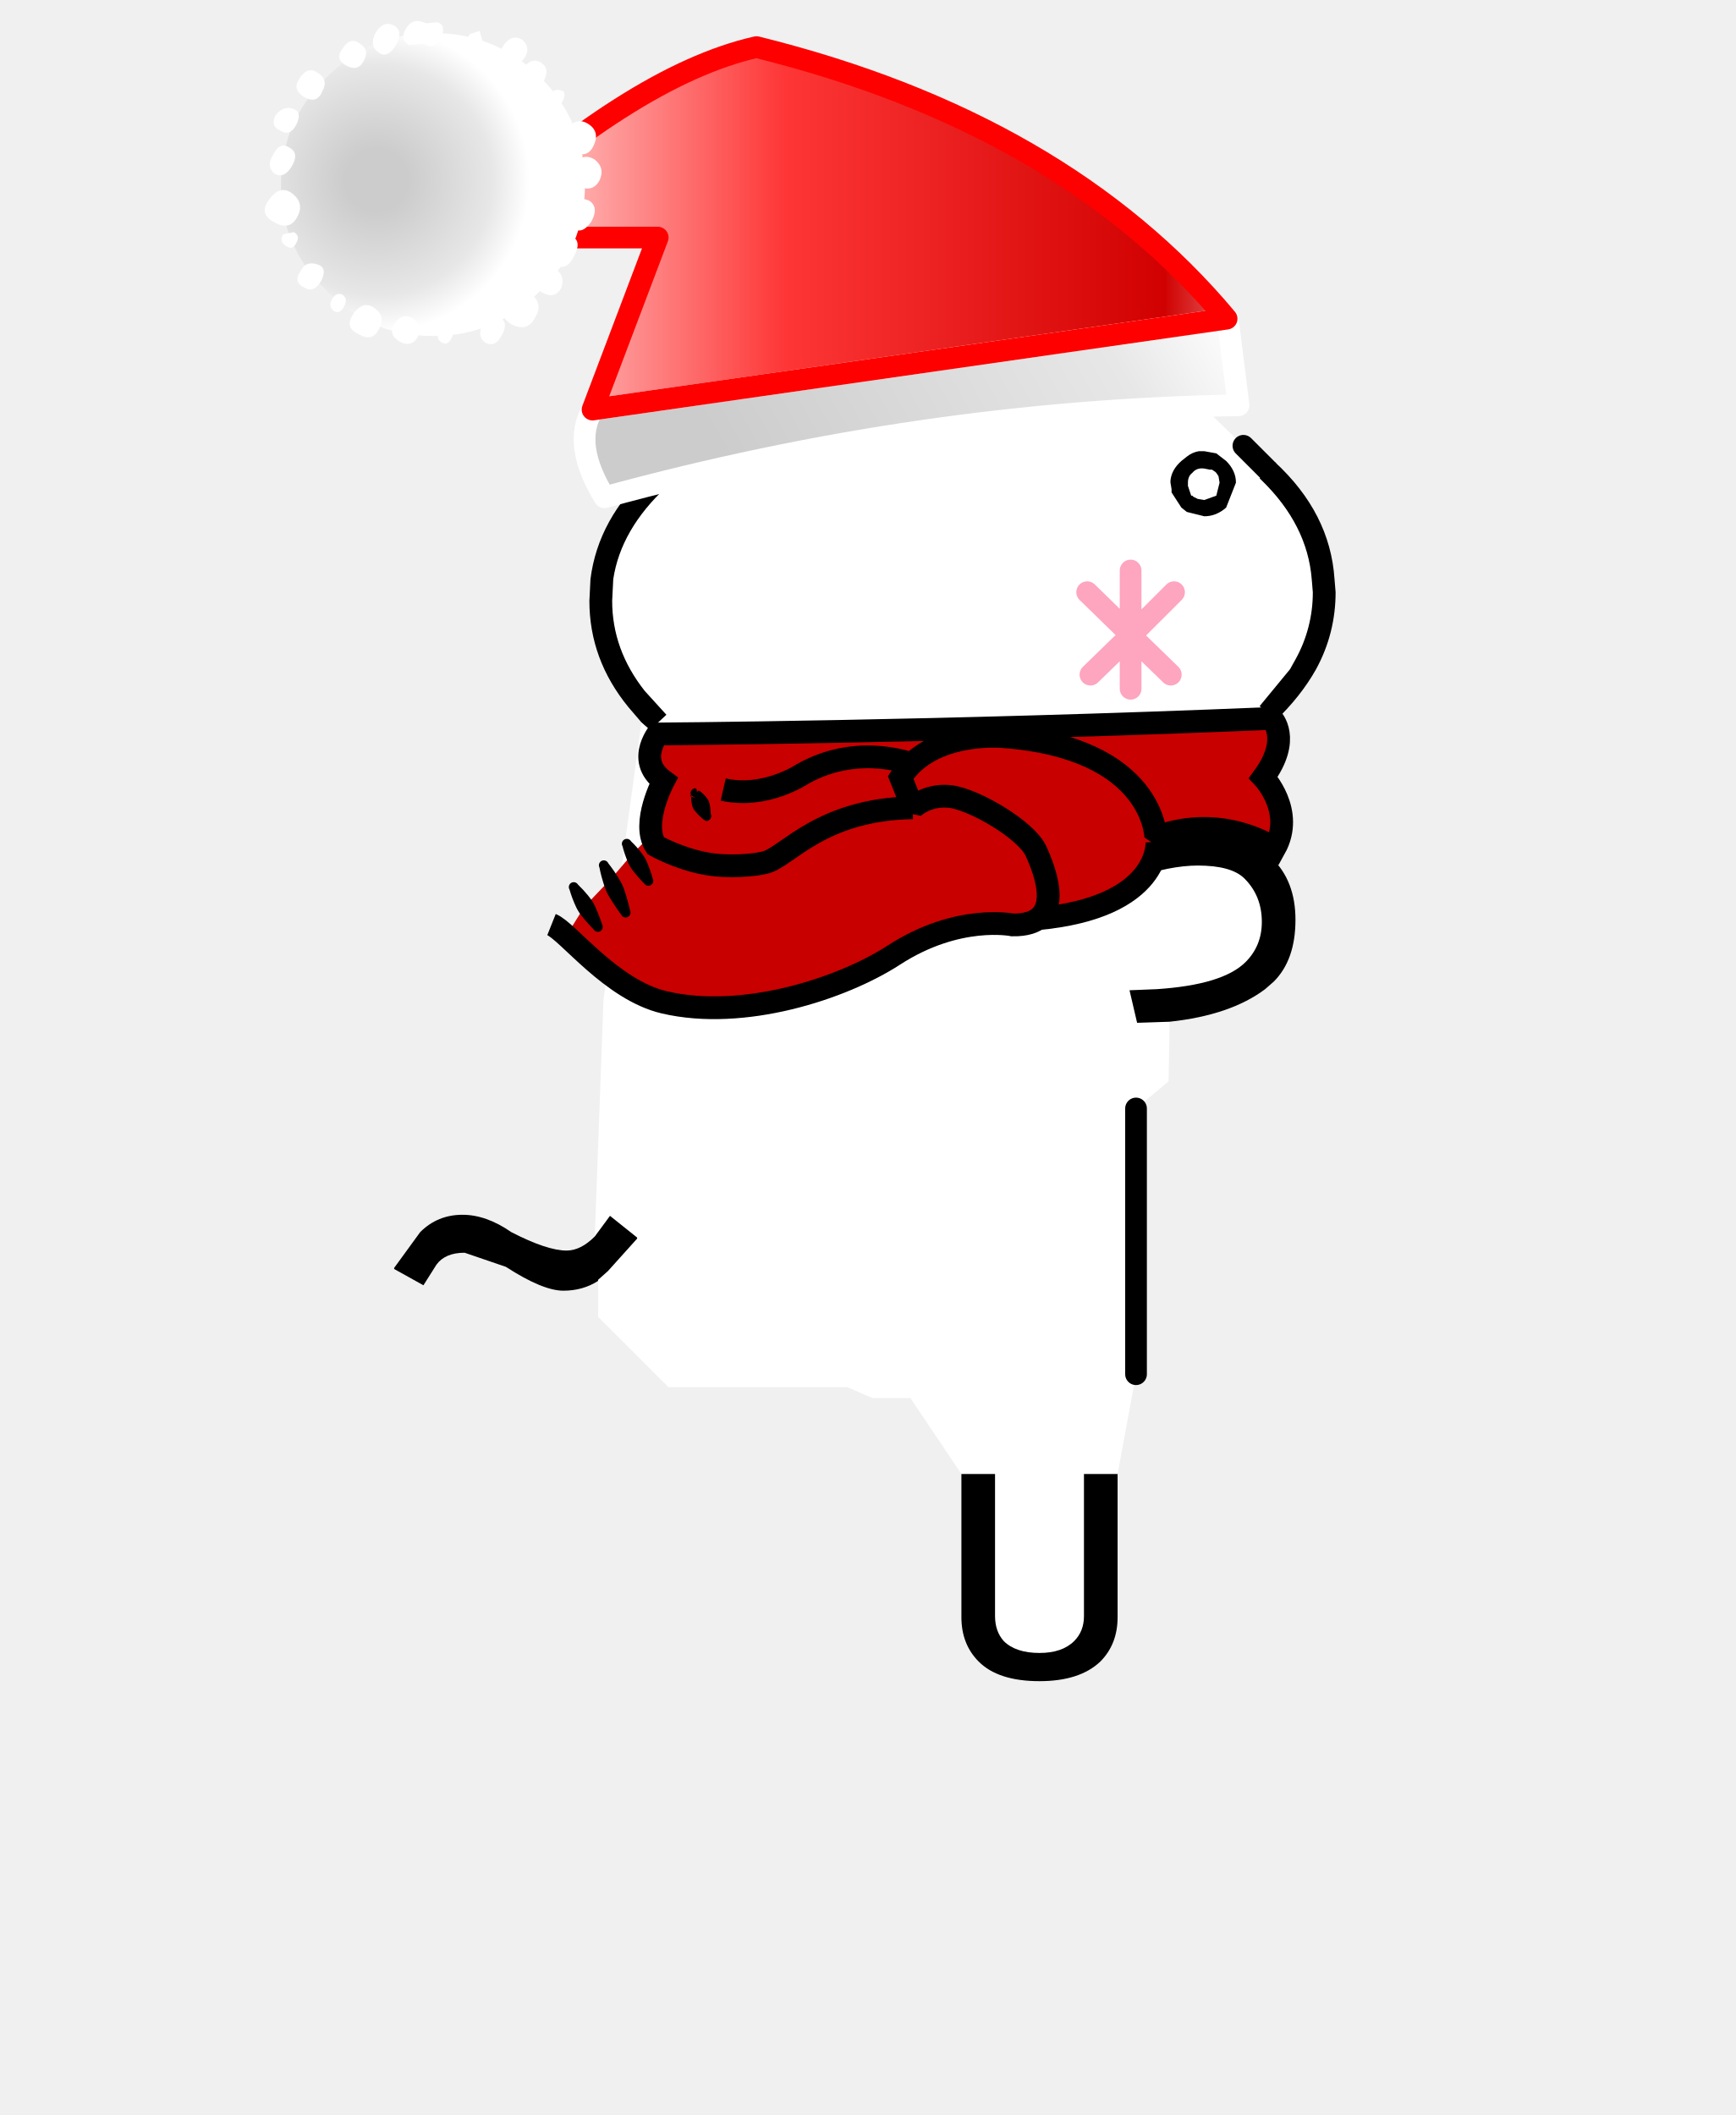
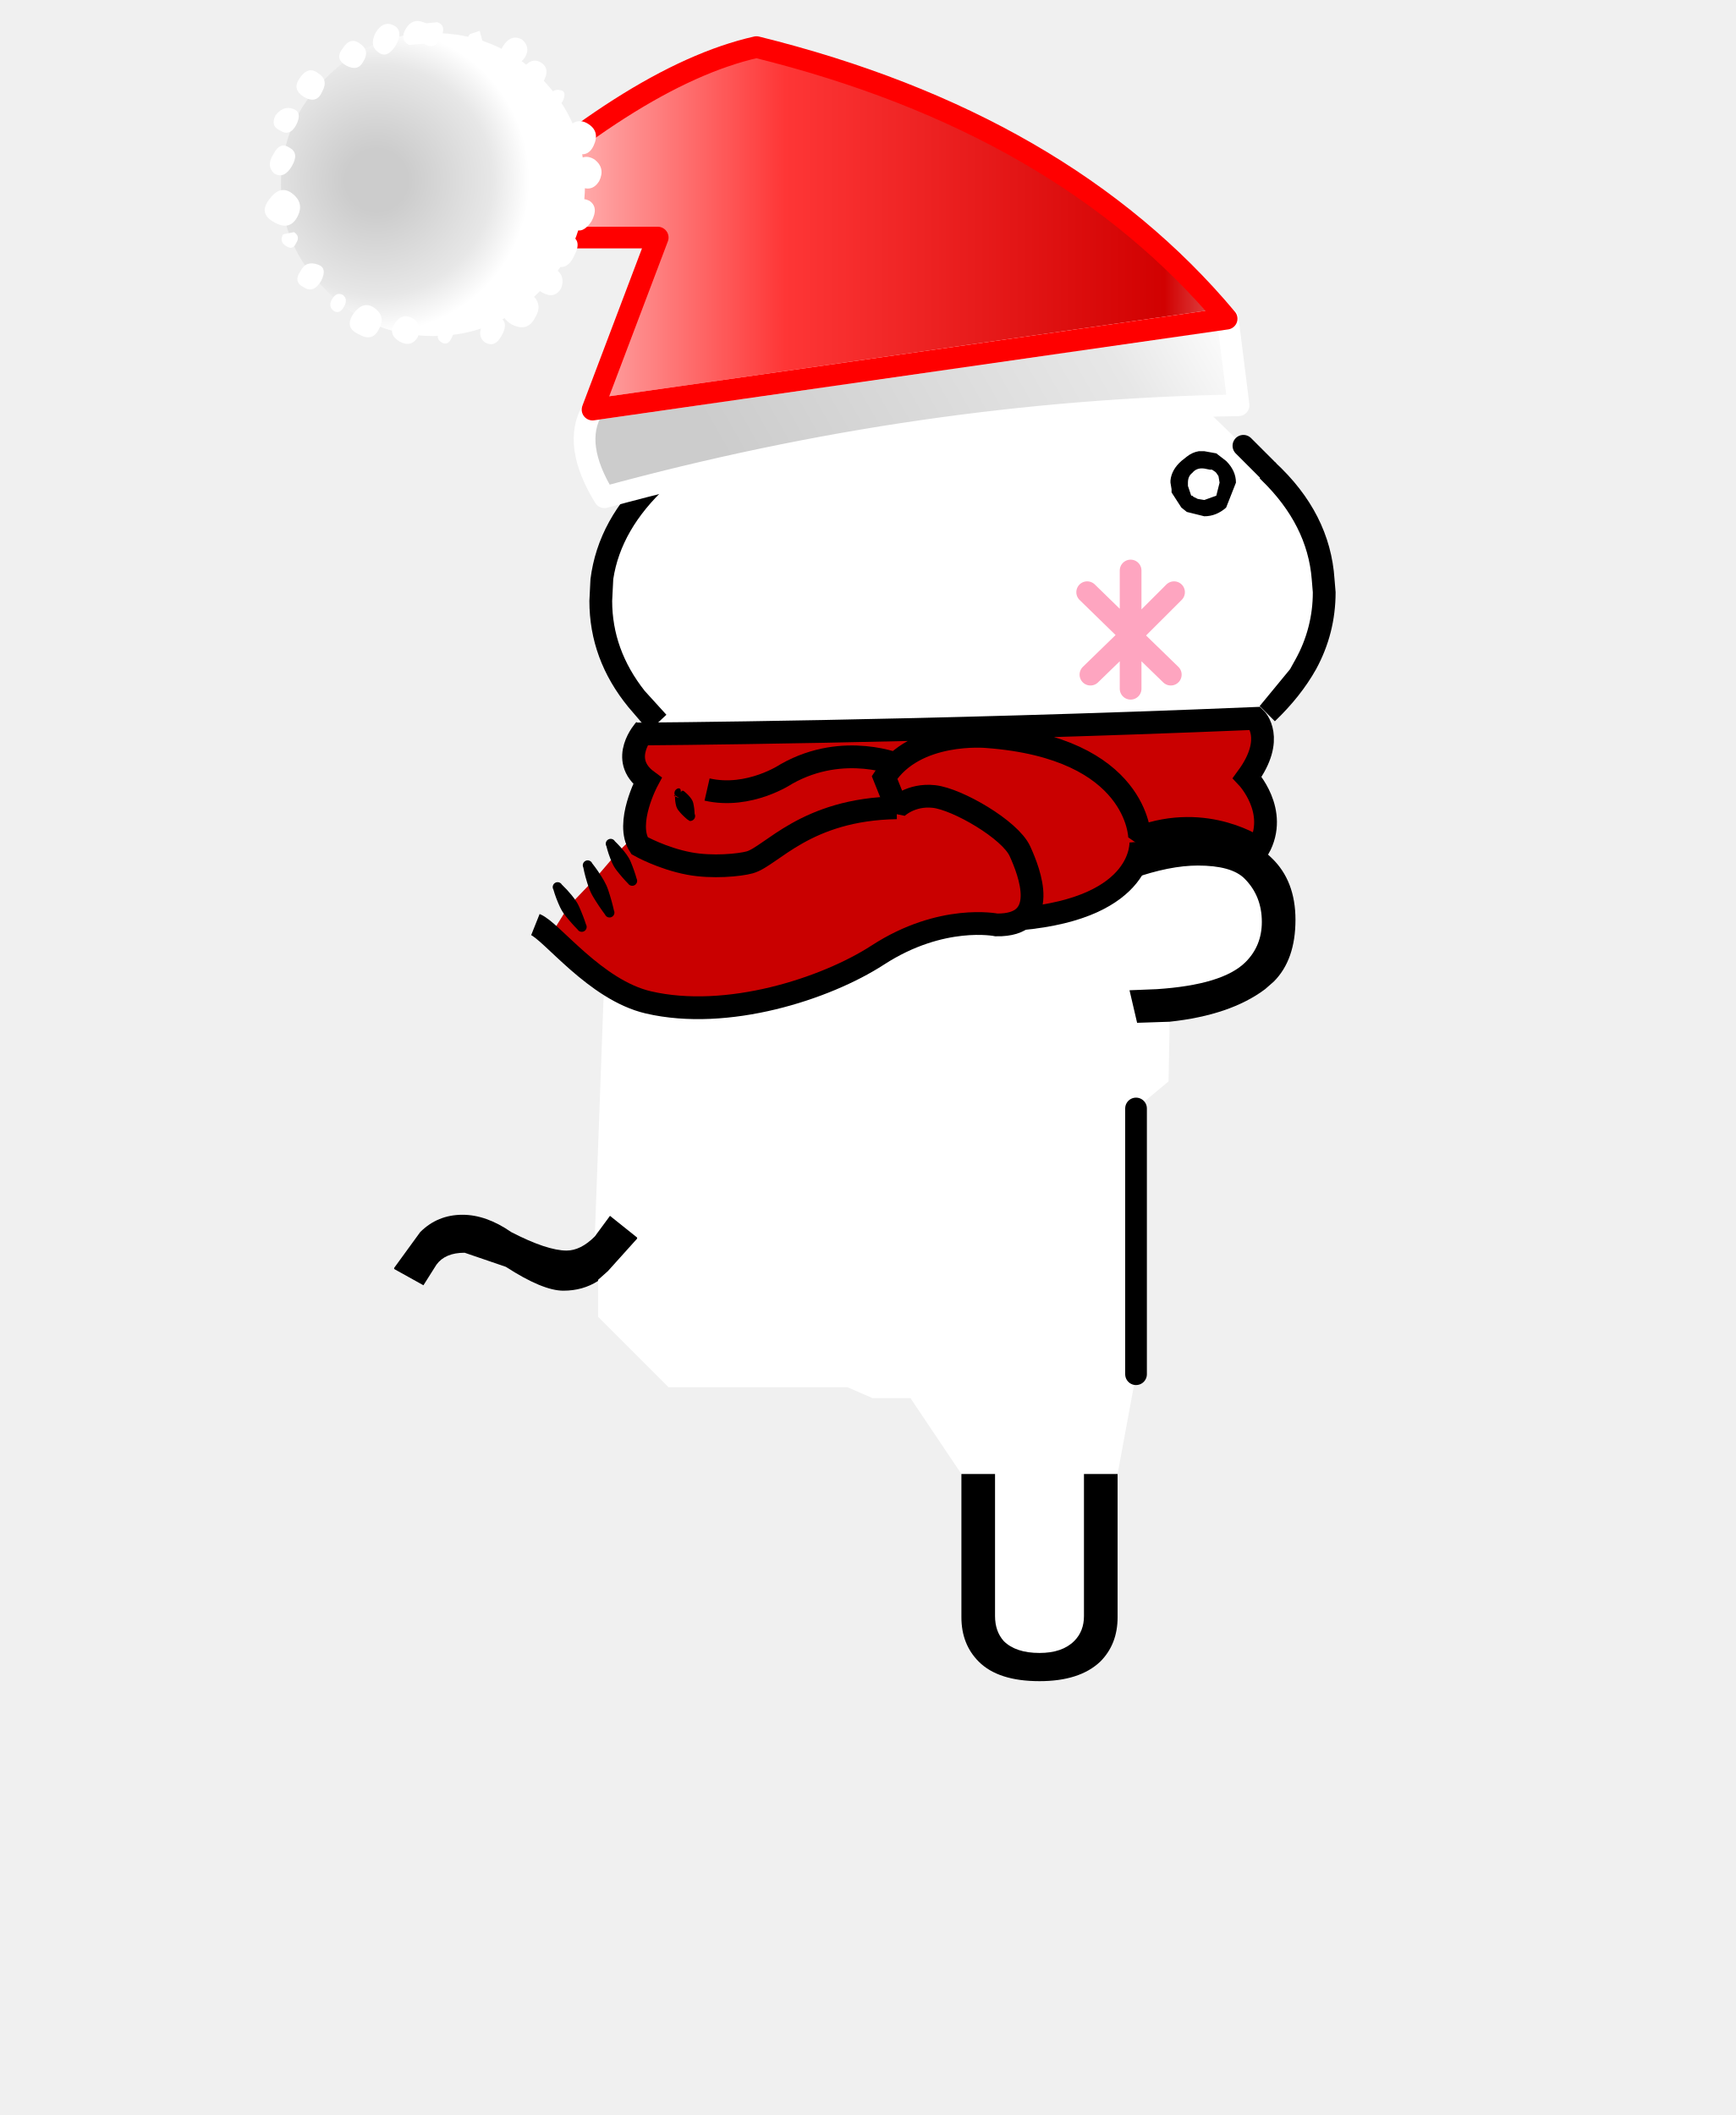
<svg xmlns="http://www.w3.org/2000/svg" xmlns:xlink="http://www.w3.org/1999/xlink" height="195" width="160" version="1.1" id="svg20">
  <defs id="defs10">
    <linearGradient gradientTransform="matrix(-.0157 -.0091 .0025 -.0044 -107.85 7.65)" gradientUnits="userSpaceOnUse" id="a" spreadMethod="pad" x1="-819.2" x2="819.2">
      <stop offset=".204" stop-color="#ccc" id="stop1" />
      <stop offset=".804" stop-color="#e7e7e7" id="stop2" />
      <stop offset="1" stop-color="#fff" id="stop3" />
    </linearGradient>
    <linearGradient gradientTransform="matrix(.0283 0 0 .0102 -104.45 -.65)" gradientUnits="userSpaceOnUse" id="b" spreadMethod="pad" x1="-819.2" x2="819.2">
      <stop offset=".004" stop-color="#fff" id="stop4" />
      <stop offset=".18" stop-color="#d10101" id="stop5" />
      <stop offset=".557" stop-color="#fe3636" id="stop6" />
      <stop offset=".906" stop-color="#fff" id="stop7" />
    </linearGradient>
    <linearGradient xlink:href="#a" id="d" gradientUnits="userSpaceOnUse" gradientTransform="matrix(-.0157 -.0091 .0025 -.0044 -107.85 7.65)" x1="-819.2" x2="819.2" spreadMethod="pad" />
    <linearGradient xlink:href="#b" id="e" gradientUnits="userSpaceOnUse" gradientTransform="matrix(.0283 0 0 .0102 -104.45 -.65)" x1="-819.2" x2="819.2" spreadMethod="pad" />
    <radialGradient cx="0" cy="0" gradientTransform="translate(2.6 -.2) scale(.0086)" gradientUnits="userSpaceOnUse" id="c" r="819.2" spreadMethod="pad">
      <stop offset=".204" stop-color="#ccc" id="stop8" />
      <stop offset=".757" stop-color="#e7e7e7" id="stop9" />
      <stop offset="1" stop-color="#fff" id="stop10" />
    </radialGradient>
    <radialGradient xlink:href="#c" id="f" gradientUnits="userSpaceOnUse" gradientTransform="translate(2.6 -.2) scale(.0086)" cx="0" cy="0" r="819.2" spreadMethod="pad" />
  </defs>
  <path d="m 87.94,35 2.4,1.1 7.7,-17.2 7.8,17.2 2.5,-1.1 6.3,6.1 2.2,2.2 -0.7,0.8 0.2,0.2 c 2.8,2.733 4.334,5.767 4.6,9.1 l 0.1,1.2 c 0,2.2 -0.533,4.267 -1.6,6.2 l -0.5,0.9 -2.8,3.4 0.2,0.2 -0.6,0.6 -6.5,1.8 v 9.4 l -6.5,1.4 -6.3,1.8 1.3,3.2 6.7,-2.5 c 2.267,-0.8 4.267,-1.2 6,-1.2 2.067,0 3.5,0.4 4.3,1.2 1.067,1.067 1.6,2.4 1.6,4 0,1.467 -0.5,2.7 -1.5,3.7 -1.4,1.4 -4.133,2.234 -8.2,2.5 l -2.5,0.1 0.7,3 3,-0.1 -0.1,5.5 -3,2.5 v 24.5 l -1.7,9.2 h -3.1 V 149 c 0,0.934 -0.3,1.701 -0.9,2.301 -0.733,0.733 -1.8,1.1 -3.2,1.1 -1.467,0 -2.567,-0.367 -3.3,-1.1 -0.533,-0.6 -0.8,-1.367 -0.8,-2.3 v -13.1 h -3.1 l -4.7,-7 h -3.5 l -2.3,-1 h -16.5 l -6.5,-6.5 V 118 l 0.9,-0.8 2.7,-3 v -0.1 l -2.5,-2 -1.4,1.9 0.8,-21.8 3.5,-25.6 0.8,0.7 1.5,-1.4 -2,-2.2 c -2,-2.534 -3,-5.301 -3,-8.301 l 0.1,-2 c 0.466,-3.067 2.1,-5.9 4.9,-8.5 l -1.5,-1.5 1,-7.9 1.3,0.6 7.7,-17.2 7.7,17.2 2.5,-1.1 h 7.8" fill="#ffffff" fill-rule="evenodd" id="path10" style="display:inline" />
  <path d="m 108.34,35 -2.5,1.1 -7.8,-17.2 -7.7,17.2 L 87.94,35 95.894,16.137 108.34,35 m -28.2,0 -2.5,1.1 -7.7,-17.2 -7.7,17.2 -1.3,-0.6 -1.1,-0.5 10.1,-22 10.2,22 m -20.2,8.4 1.5,1.5 c -2.8,2.6 -4.434,5.433 -4.9,8.5 l -0.1,2 c 0,3 1,5.767 3,8.3 l 2,2.2 -1.5,1.4 -0.8,-0.7 -1.2,-1.4 c -2.4,-2.933 -3.6,-6.2 -3.6,-9.8 l 0.1,-2 c 0.466,-3.733 2.3,-7.067 5.5,-10 m -5.1,70.6 1.4,-1.9 2.5,2 v 0.1 l -2.7,3 -0.9,0.8 v 0.1 c -0.934,0.6 -2,0.9 -3.2,0.9 -1.267,0 -3.034,-0.733 -5.3,-2.2 l -3.8,-1.3 c -1.2,0 -2.067,0.367 -2.6,1.1 l -1.2,1.9 -2.7,-1.5 v -0.1 l 2.4,-3.3 c 1.066,-1.066 2.366,-1.6 3.9,-1.6 1.466,0 2.966,0.534 4.5,1.6 2.2,1.134 3.9,1.7 5.1,1.7 0.866,0 1.733,-0.433 2.6,-1.3 m 33.8,21.9 h 3.1 V 149 c 0,0.934 0.267,1.701 0.8,2.301 0.733,0.733 1.833,1.1 3.3,1.1 1.4,0 2.467,-0.367 3.2,-1.1 0.6,-0.6 0.9,-1.367 0.9,-2.3 v -13.1 h 3.1 v 13.2 c 0,1.667 -0.533,3.033 -1.6,4.1 -1.266,1.2 -3.133,1.8 -5.6,1.8 -2.533,0 -4.4,-0.6 -5.6,-1.8 -1.067,-1.067 -1.6,-2.433 -1.6,-4.1 v -13.2 m 19.2,-41.7 -3,0.1 -0.7,-3 2.5,-0.1 c 4.067,-0.267 6.8,-1.1 8.2,-2.5 1,-1 1.5,-2.234 1.5,-3.7 0,-1.6 -0.533,-2.934 -1.6,-4 -0.8,-0.8 -2.233,-1.2 -4.3,-1.2 -1.733,0 -3.733,0.4 -6,1.2 l -6.7,2.5 -1.3,-3.2 6.3,-1.8 6.5,-1.4 1.5,-0.1 c 2.934,0 5.1,0.7 6.5,2.1 1.467,1.4 2.2,3.3 2.2,5.7 0,2.466 -0.666,4.366 -2,5.7 l -0.8,0.7 c -2.133,1.6 -5.066,2.6 -8.8,3 m 8.5,-28.9 -0.2,-0.2 2.8,-3.4 0.5,-0.9 c 1.057,-1.895 1.608,-4.031 1.6,-6.201 l -0.1,-1.2 c -0.266,-3.333 -1.8,-6.367 -4.6,-9.1 l -0.2,-0.2 0.7,-0.8 h 0.1 l 0.6,-0.7 c 3.4,3.133 5.234,6.733 5.5,10.8 l 0.1,1.2 c 0,2.533 -0.6,4.9 -1.8,7.1 -0.933,1.667 -2.2,3.267 -3.8,4.8 l -1.2,-1.2" fill="#000000" fill-rule="evenodd" id="path11" style="display:inline" />
  <path d="m116.84 43.3-2.2-2.2 2.3 2.2h-.1" fill="red" fill-rule="evenodd" id="path12" />
  <path d="M87.94 35h-7.8m24.6 91.7v-24.5m12.1-58.9-2.2-2.2" fill="none" stroke="#000" stroke-linecap="round" stroke-linejoin="round" stroke-width="2" id="path13" />
  <path d="m14.402-50.2-2.002 2 1.852 1.8M12.4-48.2v-.05 2.5m0-2.45-1.852 1.8m-.15-3.8 2.002 1.95v-2.95" fill="none" stroke="#fea5c0" stroke-linecap="round" stroke-linejoin="round" style="stroke-width:1.001" transform="translate(79.44 155.001) scale(2.00002)" id="path14" />
  <path d="m-122.15 3.55 29.2 4.2q.95 1.6-.55 4.05-14.6-4-29.2-4.25l.5-4h.05-.05.05" fill="url(#a)" fill-rule="evenodd" transform="matrix(-2.002 0 0 1.9954 -131.453 22.3)" style="fill:url(#d)" id="path15" />
  <path d="M-122.15 3.55Q-114.6-5.5-100.5-9q5.75 1.3 13.75 8.8h-9.2l3 7.95-29.2-4.2" fill="url(#b)" fill-rule="evenodd" transform="matrix(-2.002 0 0 1.9954 -131.453 22.3)" style="fill:url(#e)" id="path16" />
  <path d="m-122.15 3.55 29.2 4.2q.95 1.6-.55 4.05-14.6-4-29.2-4.25l.5-4h.05m0 0h-.05" fill="none" stroke="#fff" stroke-linecap="round" stroke-linejoin="round" transform="matrix(-2.002 0 0 1.9954 -131.453 22.3)" id="path17" />
  <path d="m-92.95 7.75-3-7.95h9.2q-8-7.5-13.75-8.8-14.1 3.5-21.65 12.55z" fill="none" stroke="red" stroke-linecap="round" stroke-linejoin="round" transform="matrix(-2.002 0 0 1.9954 -131.453 22.3)" id="path18" />
  <g fill-rule="evenodd" id="g20" style="display:inline">
    <path d="M 4.9,-4.95 Q 7,-2.9 7,0 7,2.9 4.9,4.9 2.9,7 0,7 -2.9,7 -4.95,4.9 -7,2.9 -7,0 -7,-2.9 -4.95,-4.95 -2.9,-7 0,-7 q 2.9,0 4.9,2.05" fill="url(#c)" transform="matrix(-2.002,0,0,1.9954,39.92,17.013)" style="fill:url(#f)" id="path19" />
    <path d="m 39.02,2.047 q -1.002,-0.399 -1.602,0.599 -0.6,0.998 0.3,1.496 l 1.201,-0.1 h 0.2 q 0.902,0.6 1.502,-0.498 0.6,-1.197 -0.3,-1.497 l -1.001,0.1 -0.3,-0.1 m -2.703,0.3 q -1.001,-0.5 -1.702,0.698 -0.6,1.197 0.3,1.796 0.801,0.598 1.602,-0.699 0.7,-1.297 -0.2,-1.795 m -3.103,1.696 q -0.901,-0.699 -1.602,0.399 -0.8,0.997 0.3,1.596 1.101,0.599 1.602,-0.399 0.6,-0.998 -0.3,-1.596 m -7.808,6.585 q -0.5,0.997 0.4,1.396 0.901,0.599 1.502,-0.499 0.6,-1.197 -0.3,-1.496 -0.902,-0.3 -1.602,0.599 M 29.71,8.433 q 0.6,-1.098 -0.4,-1.697 -0.901,-0.698 -1.702,0.5 -0.7,0.997 0.4,1.695 1.202,0.699 1.702,-0.498 m -2.803,6.884 q 0.701,-1.197 -0.2,-1.696 -0.9,-0.599 -1.501,0.598 -0.701,1.098 0.1,1.796 0.9,0.499 1.601,-0.698 m 0.5,4.689 q 0.701,-1.297 -0.5,-2.195 -1.1,-0.798 -2.102,0.599 -1,1.297 0.5,2.095 1.402,0.798 2.103,-0.499 m -1.302,1.596 q -0.4,0.699 0.3,1.098 0.601,0.399 0.902,-0.3 0.4,-0.598 -0.2,-0.997 l -1.002,0.2 m 3.204,2.793 q -1.101,-0.4 -1.602,0.599 -0.7,0.997 0.3,1.496 0.901,0.599 1.602,-0.598 0.6,-1.198 -0.3,-1.497 m 7.507,7.084 q 1.101,0.598 1.702,-0.4 0.4,-1.097 -0.4,-1.696 -1.001,-0.598 -1.702,0.4 -0.7,0.997 0.4,1.696 m -3.804,-0.699 q 1.302,0.798 1.902,-0.399 0.701,-1.197 -0.4,-1.995 -1.001,-0.699 -1.902,0.499 -0.9,1.297 0.4,1.895 m -1.3,-2.494 q 0.4,-0.698 -0.101,-1.097 -0.6,-0.3 -1.001,0.399 -0.4,0.698 0.2,1.097 0.5,0.3 0.901,-0.399 M 43.524,4.142 q 0.6,0.4 1.001,-0.2 l -0.3,-1.097 -0.901,0.3 q -0.5,0.598 0.2,0.997 m 3.303,1.497 q 1.001,0.599 1.602,-0.4 0.5,-0.897 -0.3,-1.595 -0.901,-0.5 -1.602,0.399 -0.8,0.997 0.3,1.596 m 1.302,0.798 q -0.701,1.197 0.3,1.896 0.9,0.698 1.602,-0.699 0.8,-1.297 -0.2,-1.895 -0.902,-0.5 -1.702,0.698 m 2.803,3.193 q 0.6,0.399 1,-0.4 0.3,-0.797 -0.2,-0.897 -0.7,-0.2 -1,0.399 -0.401,0.499 0.2,0.898 m 1.3,2.295 q -0.9,1.297 0.501,1.995 1.402,0.798 2.002,-0.499 0.601,-1.297 -0.5,-1.995 -1.101,-0.699 -2.002,0.499 m 0.7,3.292 q -0.9,1.197 0.4,1.896 1.202,0.698 1.903,-0.4 0.6,-1.197 -0.4,-1.995 -1.102,-0.698 -1.902,0.499 m 1.601,5.188 q 0.7,-1.297 -0.2,-1.896 -1.001,-0.498 -1.702,0.699 -0.6,1.197 0.3,1.896 0.801,0.498 1.602,-0.699 m -4.905,4.889 q -0.7,1.097 0.4,1.696 1.102,0.599 1.702,-0.4 0.4,-1.097 -0.4,-1.695 -1.001,-0.599 -1.702,0.399 m 1.402,-0.898 q 1.2,0.698 1.902,-0.798 0.8,-1.497 -0.4,-1.896 -1.202,-0.399 -1.903,0.798 -0.8,1.098 0.4,1.896 M 48.93,27.09 q -1.2,-0.898 -2.202,0.499 -1,1.396 0.4,2.294 1.502,0.799 2.203,-0.598 0.8,-1.297 -0.4,-2.195 m -8.209,4.49 q 0.6,0.299 0.901,-0.4 0.4,-0.698 -0.2,-0.798 -0.5,-0.3 -0.901,0.3 -0.4,0.498 0.2,0.897 m 4.004,0 q 0.901,0.5 1.502,-0.598 0.7,-1.197 -0.1,-1.696 -0.901,-0.5 -1.602,0.598 -0.6,1.098 0.2,1.696" fill="#ffffff" id="path20" />
  </g>
  <path d="m 110.632,41.6 h 0.402 l 1.107,0.2 0.906,0.7 q 0.905,0.9 0.905,2 l -0.905,2.3 q -0.906,0.8 -2.013,0.8 l -1.61,-0.4 -0.503,-0.4 -0.905,-1.4 v -0.3 l -0.101,-0.6 v -0.2 q 0.1,-1 1.006,-1.8 l 0.503,-0.4 q 0.503,-0.4 1.107,-0.5 h 0.1 m 0.906,1.7 -0.503,-0.1 q -0.704,-0.1 -1.107,0.4 -0.402,0.3 -0.402,0.9 v 0.3 l 0.302,0.9 h 0.1 l 0.101,0.1 0.402,0.2 0.604,0.1 1.107,-0.4 0.302,-1.2 -0.1,-0.6 -0.202,-0.3 -0.1,-0.1 -0.302,-0.2 h -0.202" fill-rule="evenodd" id="gikopoipoi_eyes_open" style="display:inline;stroke-width:2.006" />
  <path d="m 107.791,44.7 h 6.3" stroke-width="3" id="gikopoipoi_eyes_closed" style="display:none" fill="none" stroke="#000000" stroke-linecap="round" stroke-linejoin="round" />
-   <path d="m 61.011,67.794 30.667,-0.667 25.667,-0.778 0.333,2.889 -0.778,2.333 0.889,3.111 -0.111,3 -1.556,0.445 c 0,0 -1.444,-2.222 -9.222,-1 l -3.333,5.333 -5.111,1.445 -3.223,1.222 -6.333,0.222 -4.889,2.111 -5.444,3.111 -6.889,2 -6.667,0.445 -6.444,-1 -4.111,-3 -2.223,-2.778 1.667,-2.667 2.445,-2.555 2,-2.334 1.444,-1.444 1,-4.667 -0.778,-3.333 z" fill="#c90000" id="path4" style="display:inline" />
-   <path d="m 63.717,73.426 -10e-4,-0.029 c -0.003,-0.037 0.009,-0.069 -0.003,-0.069 -0.142,0.005 -0.098,0.048 0.004,0.098 0.006,0.132 0.001,0.35 0.057,0.641 0.028,0.149 0.063,0.307 0.136,0.453 0.073,0.148 0.18,0.268 0.279,0.384 0.204,0.241 0.381,0.386 0.471,0.476 0.27,0.269 0.462,0.311 0.462,0.311 -0.302,-0.033 -0.032,0.063 0.194,-0.044 a 0.453,0.453 0 0 0 0.216,-0.603 l -0.003,0.004 a 0.703,0.703 0 0 0 -0.004,-0.078 c -0.012,-0.126 -0.013,-0.355 -0.07,-0.665 -0.027,-0.151 -0.052,-0.309 -0.12,-0.46 a 1.726,1.726 0 0 0 -0.264,-0.392 c -0.205,-0.245 -0.388,-0.383 -0.482,-0.47 -0.158,-0.147 -0.265,-0.074 -0.336,0.063 0.034,-0.375 -0.157,-0.408 -0.325,-0.329 a 0.454,0.454 0 0 0 -0.215,0.604 l 0.409,0.259 c 0,0 -0.261,-0.083 -0.405,-0.154 z m -11.204,8.602 c 0,0 0.146,0.546 0.44,1.237 0.107,0.252 0.228,0.52 0.384,0.771 0.156,0.251 0.345,0.476 0.52,0.687 0.476,0.576 0.878,0.972 0.878,0.972 a 0.453,0.453 0 0 0 0.775,-0.47 c 0,0 -0.165,-0.539 -0.455,-1.228 -0.107,-0.252 -0.218,-0.524 -0.369,-0.779 a 5.63,5.63 0 0 0 -0.506,-0.696 10.295,10.295 0 0 0 -0.892,-0.963 0.453,0.453 0 1 0 -0.775,0.469 z" id="path5" style="display:inline" />
-   <path d="m 84.456,70.571 c 0,0 -5.112,-2.222 -10.445,0.778 0,0 -3.444,2.333 -7.333,1.444" fill="none" stroke="#000000" stroke-width="2.1" stroke-linecap="butt" stroke-miterlimit="1.5" id="path6" style="display:inline" />
-   <path d="m 55.267,79.983 c 0,0 0.111,0.62 0.36,1.411 0.09,0.29 0.195,0.6 0.335,0.897 0.14,0.297 0.317,0.572 0.48,0.829 0.442,0.698 0.825,1.197 0.825,1.197 a 0.453,0.453 0 1 0 0.822,-0.38 c 0,0 -0.13,-0.615 -0.375,-1.404 -0.09,-0.29 -0.185,-0.603 -0.32,-0.903 a 6.951,6.951 0 0 0 -0.465,-0.837 c -0.441,-0.702 -0.84,-1.189 -0.84,-1.189 a 0.453,0.453 0 1 0 -0.822,0.379 z m 2.13,-1.962 c 0,0 0.116,0.512 0.372,1.166 0.092,0.237 0.198,0.489 0.338,0.725 0.141,0.237 0.315,0.447 0.476,0.644 0.441,0.542 0.814,0.909 0.814,0.909 a 0.454,0.454 0 0 0 0.784,-0.455 c 0,0 -0.135,-0.506 -0.386,-1.157 -0.092,-0.238 -0.188,-0.493 -0.324,-0.733 a 4.782,4.782 0 0 0 -0.462,-0.653 c -0.441,-0.546 -0.828,-0.901 -0.828,-0.901 a 0.453,0.453 0 0 0 -0.784,0.455 z" id="path7" style="display:inline" />
-   <path d="m 106.668,77.596 c 0,0 0.48,6.08 -11.12,7.12 m -34.614,-17.44 c 0,0 -2.48,2.72 0.24,4.72 0,0 -2.084,3.894 -0.724,5.974 0,0 2.06,1.17 4.571,1.645 2.126,0.403 4.672,0.149 5.59,-0.108 2,-0.56 5.141,-4.904 13.548,-5.031" fill="none" stroke="#000000" stroke-width="2.1" stroke-linecap="butt" stroke-miterlimit="1.5" id="path8" style="display:inline" />
-   <path d="m 60.202,67.676 c 0,0 26.603,-0.16 57.04,-1.44 0,0 1.877,1.84 -0.763,5.44 0,0 2.96,3.12 1.04,6.56 0,0 -4.72,-3.36 -10.96,-1.04 0,0 -0.08,-8.24 -14.08,-9.28 0,0 -6.64,-0.64 -9.44,3.76 l 1.12,2.8 c 0,0 1.28,-1.28 3.44,-1.04 2.16,0.24 7.014,3.054 7.92,5.04 0.907,1.987 2.8,6.88 -2.16,6.8 0,0 -5.053,-1.042 -10.94,2.777 -4.822,3.128 -13.91,6.055 -21.159,4.364 -4.906,-1.145 -8.91,-6.572 -10.412,-7.172" fill="none" stroke="#000000" stroke-width="2.1" stroke-linecap="butt" stroke-miterlimit="1.5" id="path9" style="display:inline" />
+   <path d="m 59.525,67.794 30.667,-0.667 25.667,-0.778 0.333,2.889 -0.778,2.333 0.889,3.111 -0.111,3 -1.556,0.445 c 0,0 -1.444,-2.222 -9.222,-1 l -3.333,5.333 -5.111,1.445 -3.223,1.222 -6.333,0.222 -4.889,2.111 -5.444,3.111 -6.889,2 -6.667,0.445 -6.444,-1 -4.111,-3 -2.223,-2.778 1.667,-2.667 2.445,-2.555 2,-2.334 1.444,-1.444 1,-4.667 -0.778,-3.333 z" fill="#c90000" id="path4" style="display:inline" />
+   <path d="m 62.231,73.426 -0.001,-0.029 c -0.003,-0.037 0.009,-0.069 -0.003,-0.069 -0.142,0.005 -0.098,0.048 0.004,0.098 0.006,0.132 10e-4,0.35 0.057,0.641 0.028,0.149 0.063,0.307 0.136,0.453 0.073,0.148 0.18,0.268 0.279,0.384 0.204,0.241 0.381,0.386 0.471,0.476 0.27,0.269 0.462,0.311 0.462,0.311 -0.302,-0.033 -0.032,0.063 0.194,-0.044 a 0.453,0.453 0 0 0 0.216,-0.603 l -0.003,0.004 a 0.703,0.703 0 0 0 -0.004,-0.078 c -0.012,-0.126 -0.013,-0.355 -0.07,-0.665 -0.027,-0.151 -0.052,-0.309 -0.12,-0.46 a 1.726,1.726 0 0 0 -0.264,-0.392 c -0.205,-0.245 -0.388,-0.383 -0.482,-0.47 -0.158,-0.147 -0.265,-0.074 -0.336,0.063 0.034,-0.375 -0.157,-0.408 -0.325,-0.329 a 0.454,0.454 0 0 0 -0.215,0.604 l 0.409,0.259 c 0,0 -0.261,-0.083 -0.405,-0.154 z m -11.204,8.602 c 0,0 0.146,0.546 0.44,1.237 0.107,0.252 0.228,0.52 0.384,0.771 0.156,0.251 0.345,0.476 0.52,0.687 0.476,0.576 0.878,0.972 0.878,0.972 a 0.453,0.453 0 0 0 0.775,-0.47 c 0,0 -0.165,-0.539 -0.455,-1.228 -0.107,-0.252 -0.218,-0.524 -0.369,-0.779 a 5.63,5.63 0 0 0 -0.506,-0.696 10.295,10.295 0 0 0 -0.892,-0.963 0.453,0.453 0 1 0 -0.775,0.469 z" id="path5" style="display:inline" />
+   <path d="m 82.97,70.571 c 0,0 -5.112,-2.222 -10.445,0.778 0,0 -3.444,2.333 -7.333,1.444" fill="none" stroke="#000000" stroke-width="2.1" stroke-linecap="butt" stroke-miterlimit="1.5" id="path6" style="display:inline" />
+   <path d="m 53.781,79.983 c 0,0 0.111,0.62 0.36,1.411 0.09,0.29 0.195,0.6 0.335,0.897 0.14,0.297 0.317,0.572 0.48,0.829 0.442,0.698 0.825,1.197 0.825,1.197 a 0.453,0.453 0 1 0 0.822,-0.38 c 0,0 -0.13,-0.615 -0.375,-1.404 -0.09,-0.29 -0.185,-0.603 -0.32,-0.903 a 6.951,6.951 0 0 0 -0.465,-0.837 c -0.441,-0.702 -0.84,-1.189 -0.84,-1.189 a 0.453,0.453 0 1 0 -0.822,0.379 z m 2.13,-1.962 c 0,0 0.116,0.512 0.372,1.166 0.092,0.237 0.198,0.489 0.338,0.725 0.141,0.237 0.315,0.447 0.476,0.644 0.441,0.542 0.814,0.909 0.814,0.909 a 0.454,0.454 0 0 0 0.784,-0.455 c 0,0 -0.135,-0.506 -0.386,-1.157 -0.092,-0.238 -0.188,-0.493 -0.324,-0.733 a 4.782,4.782 0 0 0 -0.462,-0.653 c -0.441,-0.546 -0.828,-0.901 -0.828,-0.901 a 0.453,0.453 0 0 0 -0.784,0.455 z" id="path7" style="display:inline" />
+   <path d="m 105.182,77.596 c 0,0 0.48,6.08 -11.12,7.12 m -34.614,-17.44 c 0,0 -2.48,2.72 0.24,4.72 0,0 -2.084,3.894 -0.724,5.974 0,0 2.06,1.17 4.571,1.645 2.126,0.403 4.672,0.149 5.59,-0.108 2,-0.56 5.141,-4.904 13.548,-5.031" fill="none" stroke="#000000" stroke-width="2.1" stroke-linecap="butt" stroke-miterlimit="1.5" id="path8" style="display:inline" />
+   <path d="m 58.716,67.676 c 0,0 26.603,-0.16 57.04,-1.44 0,0 1.877,1.84 -0.763,5.44 0,0 2.96,3.12 1.04,6.56 0,0 -4.72,-3.36 -10.96,-1.04 0,0 -0.08,-8.24 -14.08,-9.28 0,0 -6.64,-0.64 -9.44,3.76 l 1.12,2.8 c 0,0 1.28,-1.28 3.44,-1.04 2.16,0.24 7.014,3.054 7.92,5.04 0.907,1.987 2.8,6.88 -2.16,6.8 0,0 -5.053,-1.042 -10.94,2.777 -4.822,3.128 -13.91,6.055 -21.159,4.364 -4.906,-1.145 -8.91,-6.572 -10.412,-7.172" fill="none" stroke="#000000" stroke-width="2.1" stroke-linecap="butt" stroke-miterlimit="1.5" id="path9" style="display:inline" />
</svg>
